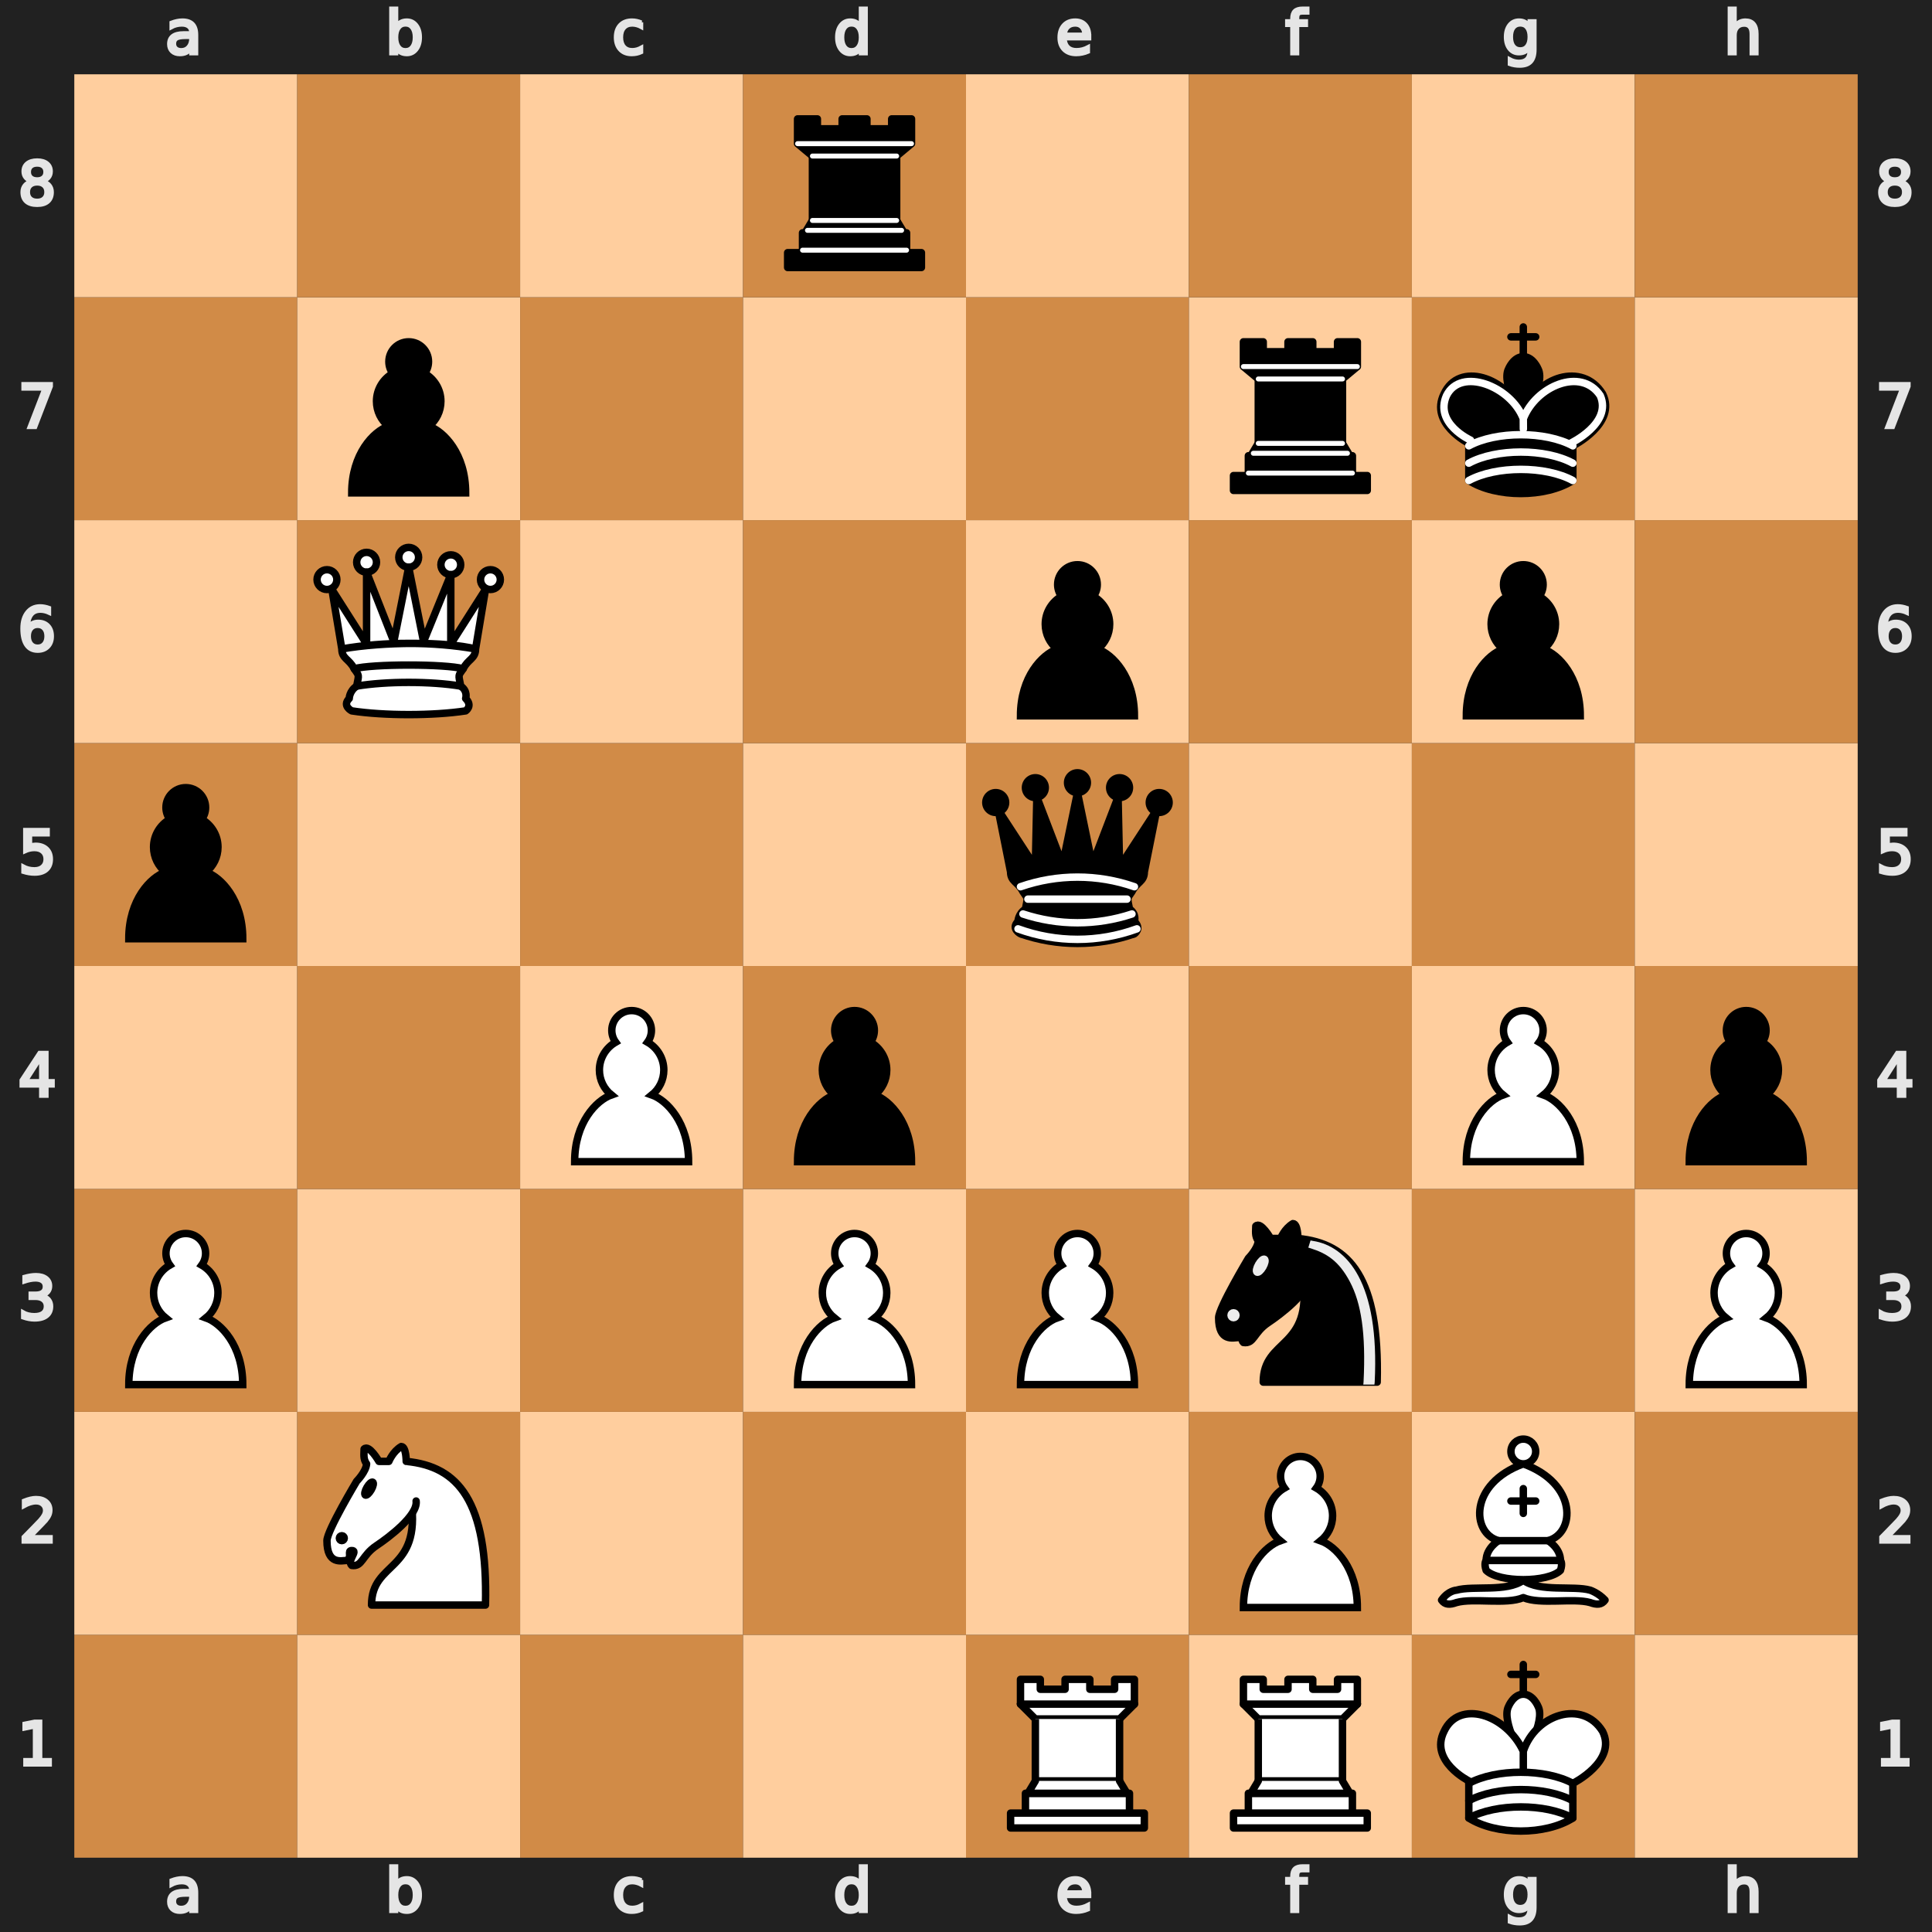
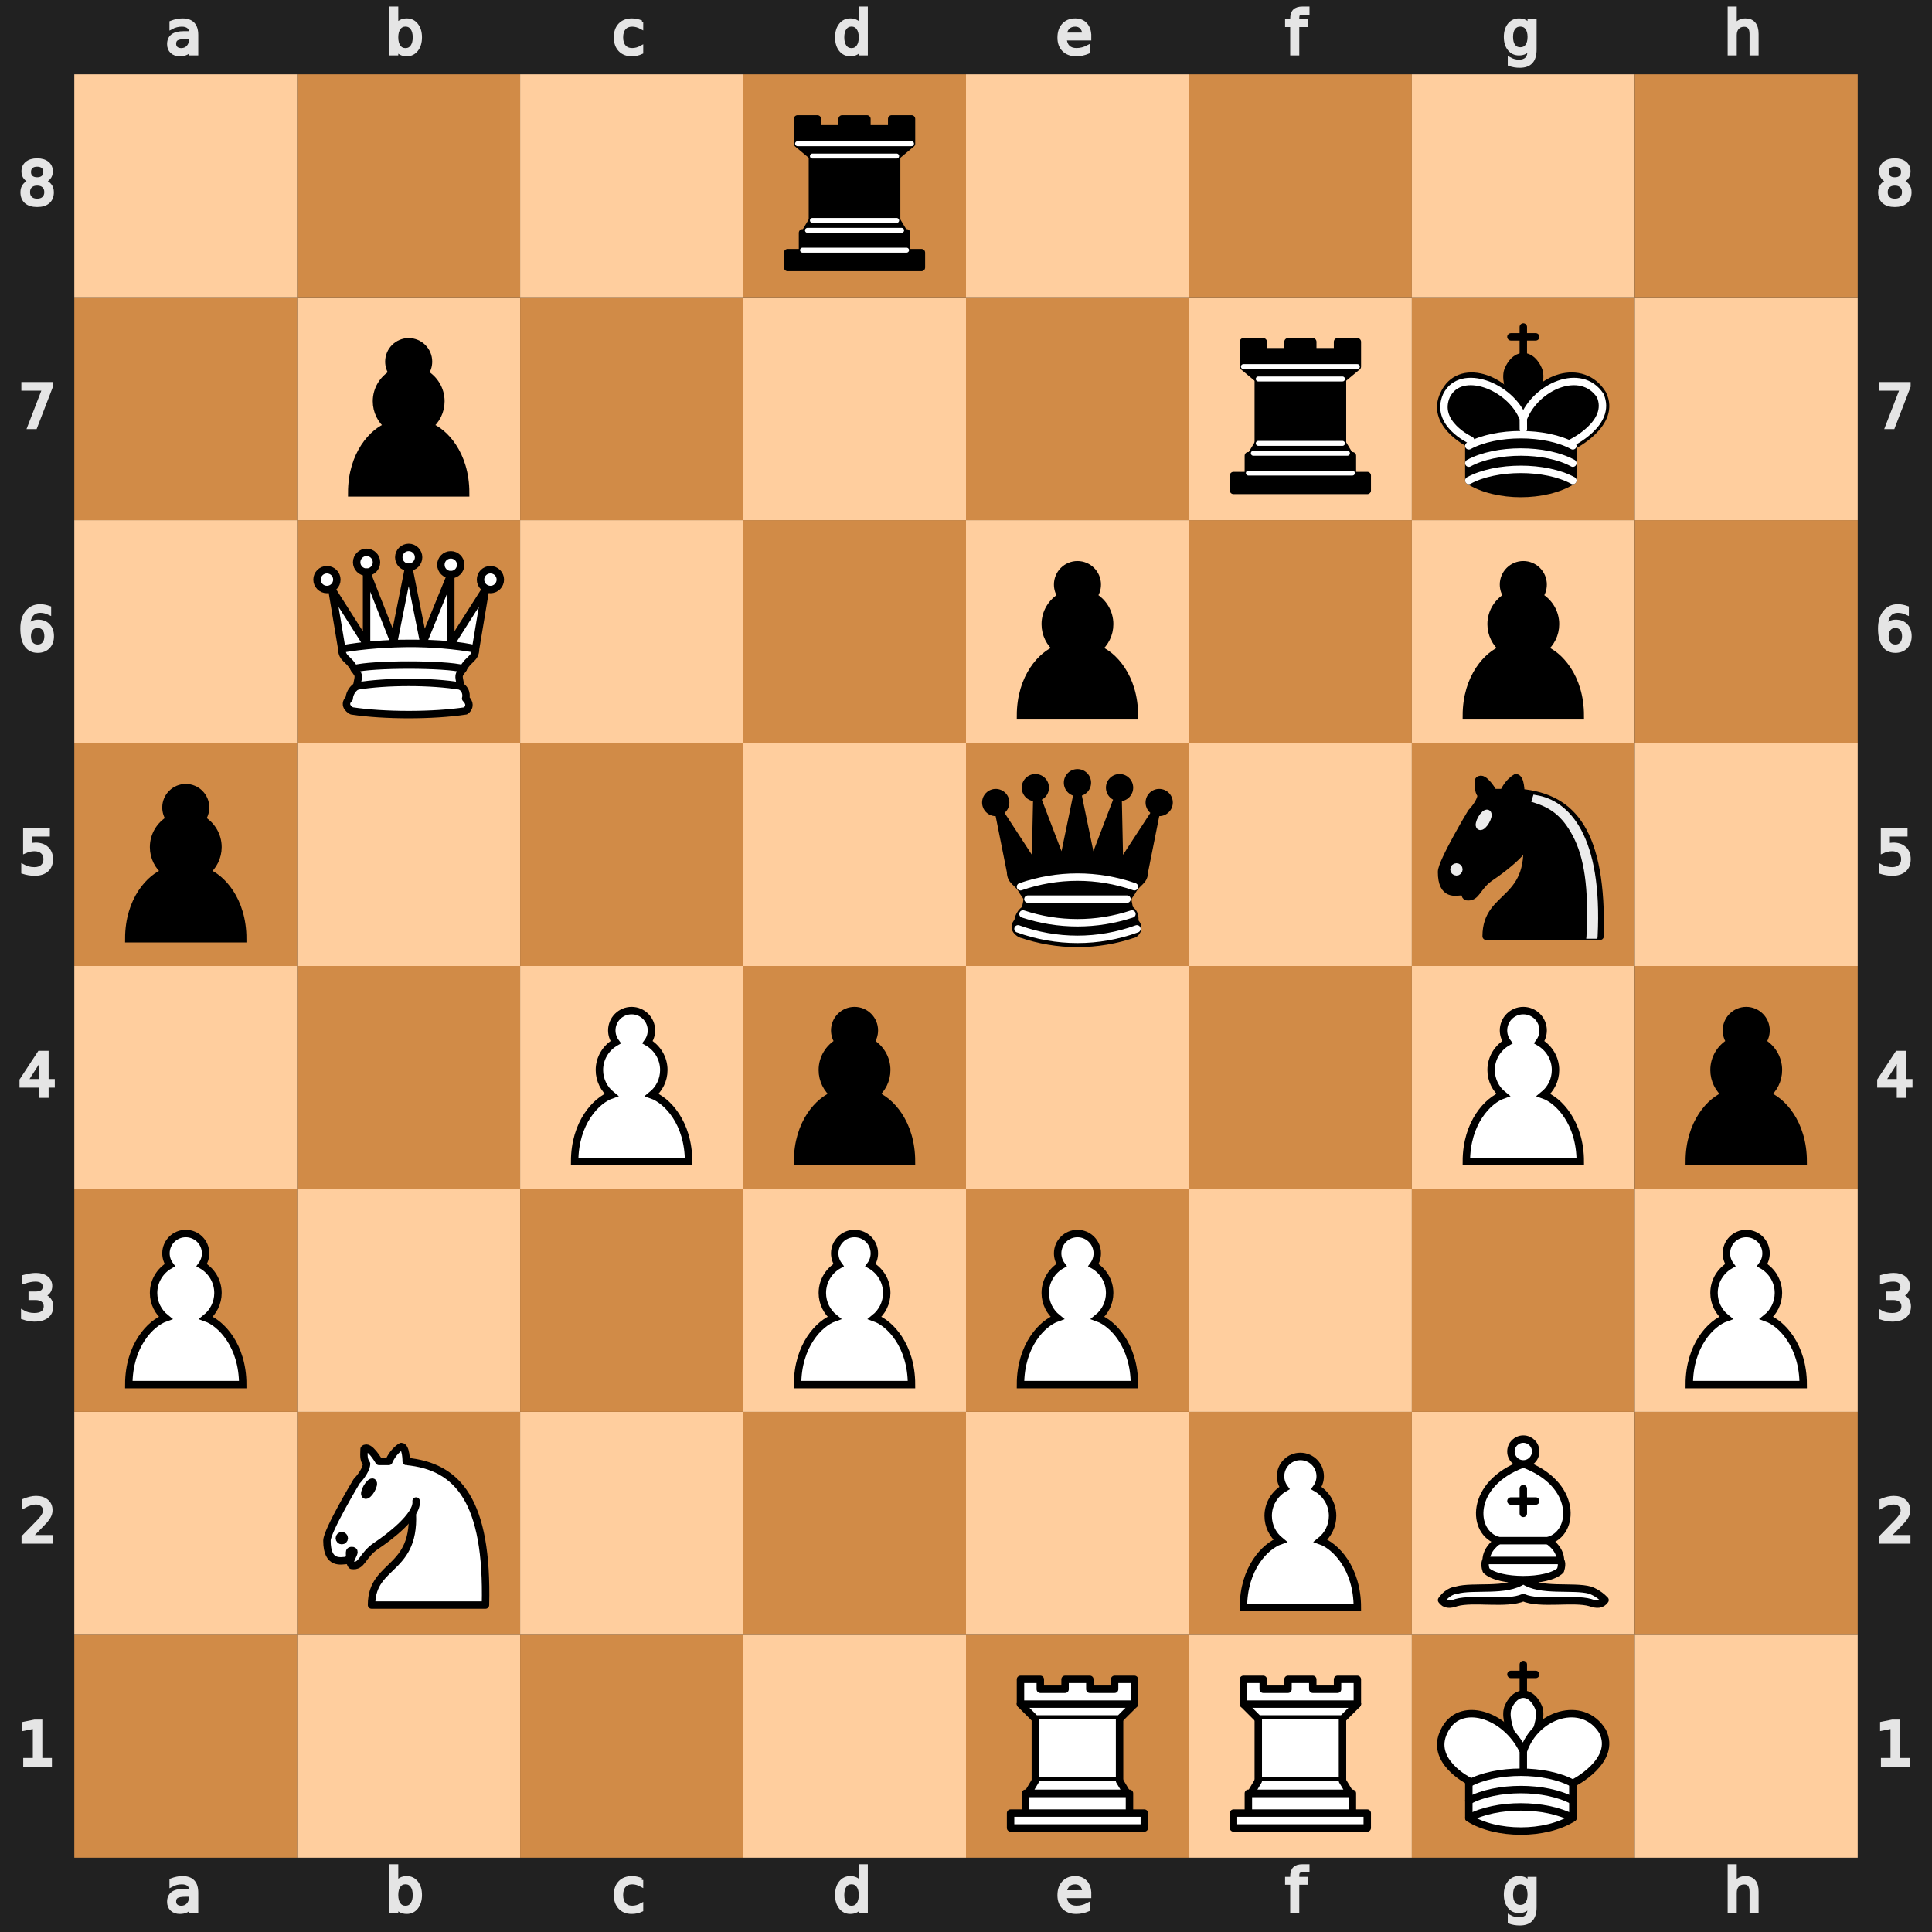
<svg xmlns="http://www.w3.org/2000/svg" xmlns:xlink="http://www.w3.org/1999/xlink" version="1.2" baseProfile="tiny" viewBox="0 0 390 390" width="350" height="350">
  <defs>
    <g id="white-pawn" class="white pawn">
      <path d="M22.5 9c-2.21 0-4 1.79-4 4 0 .89.29 1.71.78 2.38C17.33 16.5 16 18.59 16 21c0 2.03.94 3.84 2.41 5.03-3 1.06-7.41 5.55-7.41 13.47h23c0-7.92-4.41-12.41-7.41-13.47 1.47-1.19 2.41-3 2.41-5.03 0-2.41-1.33-4.5-3.28-5.62.49-.67.78-1.49.78-2.38 0-2.21-1.79-4-4-4z" fill="#fff" stroke="#000" stroke-width="1.5" stroke-linecap="round" />
    </g>
    <g id="white-knight" class="white knight" fill="none" fill-rule="evenodd" stroke="#000" stroke-width="1.5" stroke-linecap="round" stroke-linejoin="round">
      <path d="M 22,10 C 32.5,11 38.5,18 38,39 L 15,39 C 15,30 25,32.5 23,18" style="fill:#ffffff; stroke:#000000;" />
      <path d="M 24,18 C 24.38,20.91 18.45,25.37 16,27 C 13,29 13.18,31.34 11,31 C 9.958,30.06 12.41,27.96 11,28 C 10,28 11.19,29.23 10,30 C 9,30 5.997,31 6,26 C 6,24 12,14 12,14 C 12,14 13.89,12.1 14,10.5 C 13.27,9.506 13.5,8.5 13.5,7.5 C 14.5,6.5 16.5,10 16.5,10 L 18.5,10 C 18.5,10 19.28,8.008 21,7 C 22,7 22,10 22,10" style="fill:#ffffff; stroke:#000000;" />
      <path d="M 9.5 25.5 A 0.5 0.5 0 1 1 8.5,25.5 A 0.5 0.5 0 1 1 9.5 25.5 z" style="fill:#000000; stroke:#000000;" />
      <path d="M 15 15.5 A 0.5 1.5 0 1 1 14,15.5 A 0.5 1.5 0 1 1 15 15.5 z" transform="matrix(0.866,0.5,-0.5,0.866,9.693,-5.173)" style="fill:#000000; stroke:#000000;" />
    </g>
    <g id="white-bishop" class="white bishop" fill="none" fill-rule="evenodd" stroke="#000" stroke-width="1.5" stroke-linecap="round" stroke-linejoin="round">
      <g fill="#fff" stroke-linecap="butt">
        <path d="M9 36c3.39-.97 10.11.43 13.5-2 3.39 2.43 10.11 1.03 13.5 2 0 0 1.65.54 3 2-.68.97-1.65.99-3 .5-3.39-.97-10.11.46-13.5-1-3.39 1.46-10.11.03-13.5 1-1.354.49-2.323.47-3-.5 1.354-1.94 3-2 3-2zM15 32c2.5 2.5 12.5 2.5 15 0 .5-1.5 0-2 0-2 0-2.5-2.5-4-2.5-4 5.5-1.5 6-11.5-5-15.5-11 4-10.5 14-5 15.5 0 0-2.5 1.5-2.5 4 0 0-.5.5 0 2zM25 8a2.5 2.5 0 1 1-5 0 2.5 2.5 0 1 1 5 0z" />
      </g>
      <path d="M17.5 26h10M15 30h15m-7.5-14.5v5M20 18h5" stroke-linejoin="miter" />
    </g>
    <g id="white-rook" class="white rook" fill="#fff" fill-rule="evenodd" stroke="#000" stroke-width="1.5" stroke-linecap="round" stroke-linejoin="round">
      <path d="M9 39h27v-3H9v3zM12 36v-4h21v4H12zM11 14V9h4v2h5V9h5v2h5V9h4v5" stroke-linecap="butt" />
      <path d="M34 14l-3 3H14l-3-3" />
      <path d="M31 17v12.5H14V17" stroke-linecap="butt" stroke-linejoin="miter" />
      <path d="M31 29.5l1.5 2.5h-20l1.5-2.5" />
      <path d="M11 14h23" fill="none" stroke-linejoin="miter" />
    </g>
    <g id="white-queen" class="white queen" fill="#fff" fill-rule="evenodd" stroke="#000" stroke-width="1.5" stroke-linecap="round" stroke-linejoin="round">
      <path d="M8 12a2 2 0 1 1-4 0 2 2 0 1 1 4 0zM24.5 7.5a2 2 0 1 1-4 0 2 2 0 1 1 4 0zM41 12a2 2 0 1 1-4 0 2 2 0 1 1 4 0zM16 8.5a2 2 0 1 1-4 0 2 2 0 1 1 4 0zM33 9a2 2 0 1 1-4 0 2 2 0 1 1 4 0z" />
      <path d="M9 26c8.5-1.5 21-1.5 27 0l2-12-7 11V11l-5.5 13.5-3-15-3 15-5.5-14V25L7 14l2 12zM9 26c0 2 1.5 2 2.5 4 1 1.5 1 1 .5 3.5-1.5 1-1.5 2.5-1.5 2.5-1.5 1.5.5 2.5.5 2.5 6.5 1 16.5 1 23 0 0 0 1.5-1 0-2.5 0 0 .5-1.5-1-2.5-.5-2.5-.5-2 .5-3.5 1-2 2.5-2 2.5-4-8.5-1.5-18.5-1.5-27 0z" stroke-linecap="butt" />
      <path d="M11.5 30c3.5-1 18.5-1 22 0M12 33.5c6-1 15-1 21 0" fill="none" />
    </g>
    <g id="white-king" class="white king" fill="none" fill-rule="evenodd" stroke="#000" stroke-width="1.5" stroke-linecap="round" stroke-linejoin="round">
      <path d="M22.5 11.63V6M20 8h5" stroke-linejoin="miter" />
      <path d="M22.5 25s4.5-7.5 3-10.5c0 0-1-2.5-3-2.5s-3 2.5-3 2.5c-1.5 3 3 10.5 3 10.5" fill="#fff" stroke-linecap="butt" stroke-linejoin="miter" />
      <path d="M11.5 37c5.5 3.5 15.5 3.5 21 0v-7s9-4.5 6-10.5c-4-6.5-13.5-3.5-16 4V27v-3.5c-3.5-7.5-13-10.5-16-4-3 6 5 10 5 10V37z" fill="#fff" />
      <path d="M11.5 30c5.5-3 15.5-3 21 0m-21 3.5c5.5-3 15.5-3 21 0m-21 3.5c5.5-3 15.5-3 21 0" />
    </g>
    <g id="black-pawn" class="black pawn">
      <path d="M22.5 9c-2.21 0-4 1.79-4 4 0 .89.29 1.71.78 2.38C17.33 16.5 16 18.59 16 21c0 2.03.94 3.84 2.41 5.03-3 1.06-7.41 5.55-7.41 13.47h23c0-7.92-4.41-12.41-7.41-13.47 1.47-1.19 2.41-3 2.41-5.03 0-2.41-1.33-4.5-3.28-5.62.49-.67.78-1.49.78-2.38 0-2.21-1.79-4-4-4z" stroke="#000" stroke-width="1.5" stroke-linecap="round" />
    </g>
    <g id="black-knight" class="black knight" fill="none" fill-rule="evenodd" stroke="#000" stroke-width="1.5" stroke-linecap="round" stroke-linejoin="round">
      <path d="M 22,10 C 32.5,11 38.5,18 38,39 L 15,39 C 15,30 25,32.5 23,18" style="fill:#000000; stroke:#000000;" />
      <path d="M 24,18 C 24.38,20.91 18.45,25.37 16,27 C 13,29 13.18,31.34 11,31 C 9.958,30.06 12.41,27.96 11,28 C 10,28 11.19,29.23 10,30 C 9,30 5.997,31 6,26 C 6,24 12,14 12,14 C 12,14 13.89,12.1 14,10.5 C 13.27,9.506 13.5,8.5 13.5,7.5 C 14.5,6.5 16.5,10 16.5,10 L 18.5,10 C 18.5,10 19.28,8.008 21,7 C 22,7 22,10 22,10" style="fill:#000000; stroke:#000000;" />
      <path d="M 9.5 25.5 A 0.5 0.5 0 1 1 8.5,25.5 A 0.5 0.5 0 1 1 9.5 25.5 z" style="fill:#ececec; stroke:#ececec;" />
      <path d="M 15 15.5 A 0.5 1.5 0 1 1 14,15.5 A 0.5 1.5 0 1 1 15 15.5 z" transform="matrix(0.866,0.5,-0.5,0.866,9.693,-5.173)" style="fill:#ececec; stroke:#ececec;" />
      <path d="M 24.55,10.4 L 24.1,11.85 L 24.6,12 C 27.75,13 30.25,14.49 32.5,18.75 C 34.75,23.01 35.75,29.06 35.25,39 L 35.2,39.5 L 37.45,39.5 L 37.5,39 C 38,28.94 36.62,22.15 34.25,17.66 C 31.88,13.17 28.46,11.02 25.06,10.5 L 24.55,10.4 z " style="fill:#ececec; stroke:none;" />
    </g>
    <g id="black-rook" class="black rook" fill="#000" fill-rule="evenodd" stroke="#000" stroke-width="1.5" stroke-linecap="round" stroke-linejoin="round">
      <path d="M9 39h27v-3H9v3zM12.5 32l1.5-2.5h17l1.5 2.5h-20zM12 36v-4h21v4H12z" stroke-linecap="butt" />
      <path d="M14 29.5v-13h17v13H14z" stroke-linecap="butt" stroke-linejoin="miter" />
      <path d="M14 16.5L11 14h23l-3 2.5H14zM11 14V9h4v2h5V9h5v2h5V9h4v5H11z" stroke-linecap="butt" />
      <path d="M12 35.5h21M13 31.5h19M14 29.5h17M14 16.5h17M11 14h23" fill="none" stroke="#fff" stroke-width="1" stroke-linejoin="miter" />
    </g>
    <g id="black-queen" class="black queen" fill="#000" fill-rule="evenodd" stroke="#000" stroke-width="1.5" stroke-linecap="round" stroke-linejoin="round">
      <g fill="#000" stroke="none">
        <circle cx="6" cy="12" r="2.75" />
        <circle cx="14" cy="9" r="2.75" />
        <circle cx="22.5" cy="8" r="2.75" />
        <circle cx="31" cy="9" r="2.75" />
        <circle cx="39" cy="12" r="2.75" />
      </g>
      <path d="M9 26c8.5-1.5 21-1.5 27 0l2.5-12.5L31 25l-.3-14.1-5.2 13.6-3-14.5-3 14.5-5.2-13.6L14 25 6.5 13.5 9 26zM9 26c0 2 1.5 2 2.5 4 1 1.5 1 1 .5 3.5-1.5 1-1.5 2.5-1.5 2.5-1.5 1.5.5 2.5.5 2.5 6.5 1 16.5 1 23 0 0 0 1.5-1 0-2.5 0 0 .5-1.5-1-2.5-.5-2.5-.5-2 .5-3.5 1-2 2.5-2 2.5-4-8.5-1.5-18.5-1.5-27 0z" stroke-linecap="butt" />
      <path d="M11 38.5a35 35 1 0 0 23 0" fill="none" stroke-linecap="butt" />
      <path d="M11 29a35 35 1 0 1 23 0M12.5 31.5h20M11.5 34.5a35 35 1 0 0 22 0M10.5 37.5a35 35 1 0 0 24 0" fill="none" stroke="#fff" />
    </g>
    <g id="black-king" class="black king" fill="none" fill-rule="evenodd" stroke="#000" stroke-width="1.5" stroke-linecap="round" stroke-linejoin="round">
      <path d="M22.5 11.63V6" stroke-linejoin="miter" />
      <path d="M22.5 25s4.5-7.5 3-10.5c0 0-1-2.5-3-2.5s-3 2.5-3 2.5c-1.5 3 3 10.5 3 10.5" fill="#000" stroke-linecap="butt" stroke-linejoin="miter" />
      <path d="M11.5 37c5.5 3.5 15.5 3.5 21 0v-7s9-4.5 6-10.5c-4-6.5-13.5-3.5-16 4V27v-3.5c-3.5-7.5-13-10.5-16-4-3 6 5 10 5 10V37z" fill="#000" />
      <path d="M20 8h5" stroke-linejoin="miter" />
      <path d="M32 29.5s8.5-4 6.03-9.65C34.15 14 25 18 22.5 24.5l.01 2.1-.01-2.1C20 18 9.906 14 6.997 19.85c-2.497 5.65 4.853 9 4.853 9M11.5 30c5.5-3 15.5-3 21 0m-21 3.5c5.5-3 15.5-3 21 0m-21 3.5c5.5-3 15.5-3 21 0" stroke="#fff" />
    </g>
  </defs>
  <rect x="0" y="0" width="390" height="390" fill="#212121" />
  <g transform="translate(20, 0) scale(0.75, 0.75)" fill="#e5e5e5" stroke="#e5e5e5">
    <path d="M23.328 10.016q-1.742 0-2.414.398-.672.398-.672 1.36 0 .765.5 1.218.508.445 1.375.445 1.196 0 1.914-.843.727-.852.727-2.258v-.32zm2.867-.594v4.992h-1.437v-1.328q-.492.797-1.227 1.18-.734.375-1.797.375-1.343 0-2.14-.75-.79-.758-.79-2.024 0-1.476.985-2.226.992-.75 2.953-.75h2.016V8.75q0-.992-.656-1.531-.649-.547-1.829-.547-.75 0-1.46.18-.711.18-1.368.539V6.062q.79-.304 1.532-.453.742-.156 1.445-.156 1.898 0 2.836.984.937.985.937 2.985z" />
  </g>
  <g transform="translate(20, 375) scale(0.75, 0.75)" fill="#e5e5e5" stroke="#e5e5e5">
    <path d="M23.328 10.016q-1.742 0-2.414.398-.672.398-.672 1.36 0 .765.5 1.218.508.445 1.375.445 1.196 0 1.914-.843.727-.852.727-2.258v-.32zm2.867-.594v4.992h-1.437v-1.328q-.492.797-1.227 1.18-.734.375-1.797.375-1.343 0-2.14-.75-.79-.758-.79-2.024 0-1.476.985-2.226.992-.75 2.953-.75h2.016V8.75q0-.992-.656-1.531-.649-.547-1.829-.547-.75 0-1.46.18-.711.18-1.368.539V6.062q.79-.304 1.532-.453.742-.156 1.445-.156 1.898 0 2.836.984.937.985.937 2.985z" />
  </g>
  <g transform="translate(65, 0) scale(0.75, 0.75)" fill="#e5e5e5" stroke="#e5e5e5">
    <path d="M24.922 10.047q0-1.586-.656-2.485-.649-.906-1.79-.906-1.14 0-1.796.906-.649.899-.649 2.485 0 1.586.649 2.492.656.898 1.797.898 1.14 0 1.789-.898.656-.906.656-2.492zm-4.89-3.055q.452-.781 1.14-1.156.695-.383 1.656-.383 1.594 0 2.586 1.266 1 1.265 1 3.328 0 2.062-1 3.328-.992 1.266-2.586 1.266-.96 0-1.656-.375-.688-.383-1.14-1.164v1.312h-1.446V2.258h1.445z" />
  </g>
  <g transform="translate(65, 375) scale(0.75, 0.75)" fill="#e5e5e5" stroke="#e5e5e5">
    <path d="M24.922 10.047q0-1.586-.656-2.485-.649-.906-1.79-.906-1.14 0-1.796.906-.649.899-.649 2.485 0 1.586.649 2.492.656.898 1.797.898 1.14 0 1.789-.898.656-.906.656-2.492zm-4.89-3.055q.452-.781 1.14-1.156.695-.383 1.656-.383 1.594 0 2.586 1.266 1 1.265 1 3.328 0 2.062-1 3.328-.992 1.266-2.586 1.266-.96 0-1.656-.375-.688-.383-1.14-1.164v1.312h-1.446V2.258h1.445z" />
  </g>
  <g transform="translate(110, 0) scale(0.75, 0.75)" fill="#e5e5e5" stroke="#e5e5e5">
    <path d="M25.96 6v1.344q-.608-.336-1.226-.5-.609-.172-1.234-.172-1.398 0-2.172.89-.773.883-.773 2.485 0 1.601.773 2.492.774.883 2.172.883.625 0 1.234-.164.618-.172 1.227-.508v1.328q-.602.281-1.25.422-.64.14-1.367.14-1.977 0-3.14-1.242-1.165-1.242-1.165-3.351 0-2.14 1.172-3.367 1.18-1.227 3.227-1.227.664 0 1.296.14.633.134 1.227.407z" />
  </g>
  <g transform="translate(110, 375) scale(0.75, 0.75)" fill="#e5e5e5" stroke="#e5e5e5">
    <path d="M25.96 6v1.344q-.608-.336-1.226-.5-.609-.172-1.234-.172-1.398 0-2.172.89-.773.883-.773 2.485 0 1.601.773 2.492.774.883 2.172.883.625 0 1.234-.164.618-.172 1.227-.508v1.328q-.602.281-1.25.422-.64.14-1.367.14-1.977 0-3.14-1.242-1.165-1.242-1.165-3.351 0-2.14 1.172-3.367 1.18-1.227 3.227-1.227.664 0 1.296.14.633.134 1.227.407z" />
  </g>
  <g transform="translate(155, 0) scale(0.75, 0.75)" fill="#e5e5e5" stroke="#e5e5e5">
    <path d="M24.973 6.992V2.258h1.437v12.156h-1.437v-1.312q-.453.78-1.149 1.164-.687.375-1.656.375-1.586 0-2.586-1.266-.992-1.266-.992-3.328 0-2.063.992-3.328 1-1.266 2.586-1.266.969 0 1.656.383.696.375 1.149 1.156zm-4.899 3.055q0 1.586.649 2.492.656.898 1.797.898 1.14 0 1.796-.898.657-.906.657-2.492 0-1.586-.657-2.485-.656-.906-1.796-.906-1.141 0-1.797.906-.649.899-.649 2.485z" />
  </g>
  <g transform="translate(155, 375) scale(0.75, 0.75)" fill="#e5e5e5" stroke="#e5e5e5">
    <path d="M24.973 6.992V2.258h1.437v12.156h-1.437v-1.312q-.453.78-1.149 1.164-.687.375-1.656.375-1.586 0-2.586-1.266-.992-1.266-.992-3.328 0-2.063.992-3.328 1-1.266 2.586-1.266.969 0 1.656.383.696.375 1.149 1.156zm-4.899 3.055q0 1.586.649 2.492.656.898 1.797.898 1.14 0 1.796-.898.657-.906.657-2.492 0-1.586-.657-2.485-.656-.906-1.796-.906-1.141 0-1.797.906-.649.899-.649 2.485z" />
  </g>
  <g transform="translate(200, 0) scale(0.75, 0.75)" fill="#e5e5e5" stroke="#e5e5e5">
    <path d="M26.555 9.68v.703h-6.61q.094 1.484.89 2.265.806.774 2.235.774.828 0 1.602-.203.781-.203 1.547-.61v1.36q-.774.328-1.586.5-.813.172-1.649.172-2.093 0-3.32-1.22-1.219-1.218-1.219-3.296 0-2.148 1.157-3.406 1.164-1.266 3.132-1.266 1.766 0 2.79 1.14 1.03 1.134 1.03 3.087zm-1.438-.422q-.015-1.18-.664-1.883-.64-.703-1.703-.703-1.203 0-1.93.68-.718.68-.828 1.914z" />
  </g>
  <g transform="translate(200, 375) scale(0.75, 0.75)" fill="#e5e5e5" stroke="#e5e5e5">
    <path d="M26.555 9.68v.703h-6.61q.094 1.484.89 2.265.806.774 2.235.774.828 0 1.602-.203.781-.203 1.547-.61v1.36q-.774.328-1.586.5-.813.172-1.649.172-2.093 0-3.32-1.22-1.219-1.218-1.219-3.296 0-2.148 1.157-3.406 1.164-1.266 3.132-1.266 1.766 0 2.79 1.14 1.03 1.134 1.03 3.087zm-1.438-.422q-.015-1.18-.664-1.883-.64-.703-1.703-.703-1.203 0-1.93.68-.718.68-.828 1.914z" />
  </g>
  <g transform="translate(245, 0) scale(0.75, 0.75)" fill="#e5e5e5" stroke="#e5e5e5">
    <path d="M25.285 2.258v1.195H23.91q-.773 0-1.078.313-.297.312-.297 1.125v.773h2.367v1.117h-2.367v7.633H21.09V6.781h-1.375V5.664h1.375v-.61q0-1.46.68-2.124.68-.672 2.156-.672z" />
  </g>
  <g transform="translate(245, 375) scale(0.75, 0.75)" fill="#e5e5e5" stroke="#e5e5e5">
    <path d="M25.285 2.258v1.195H23.91q-.773 0-1.078.313-.297.312-.297 1.125v.773h2.367v1.117h-2.367v7.633H21.09V6.781h-1.375V5.664h1.375v-.61q0-1.46.68-2.124.68-.672 2.156-.672z" />
  </g>
  <g transform="translate(290, 0) scale(0.75, 0.75)" fill="#e5e5e5" stroke="#e5e5e5">
    <path d="M24.973 9.937q0-1.562-.649-2.421-.64-.86-1.804-.86-1.157 0-1.805.86-.64.859-.64 2.421 0 1.555.64 2.415.648.859 1.805.859 1.164 0 1.804-.86.649-.859.649-2.414zm1.437 3.391q0 2.234-.992 3.32-.992 1.094-3.04 1.094-.757 0-1.429-.117-.672-.11-1.304-.344v-1.398q.632.344 1.25.508.617.164 1.257.164 1.414 0 2.118-.743.703-.734.703-2.226v-.711q-.446.773-1.141 1.156-.695.383-1.664.383-1.61 0-2.594-1.227-.984-1.226-.984-3.25 0-2.03.984-3.257.985-1.227 2.594-1.227.969 0 1.664.383t1.14 1.156V5.664h1.438z" />
  </g>
  <g transform="translate(290, 375) scale(0.75, 0.75)" fill="#e5e5e5" stroke="#e5e5e5">
    <path d="M24.973 9.937q0-1.562-.649-2.421-.64-.86-1.804-.86-1.157 0-1.805.86-.64.859-.64 2.421 0 1.555.64 2.415.648.859 1.805.859 1.164 0 1.804-.86.649-.859.649-2.414zm1.437 3.391q0 2.234-.992 3.32-.992 1.094-3.04 1.094-.757 0-1.429-.117-.672-.11-1.304-.344v-1.398q.632.344 1.25.508.617.164 1.257.164 1.414 0 2.118-.743.703-.734.703-2.226v-.711q-.446.773-1.141 1.156-.695.383-1.664.383-1.61 0-2.594-1.227-.984-1.226-.984-3.25 0-2.03.984-3.257.985-1.227 2.594-1.227.969 0 1.664.383t1.14 1.156V5.664h1.438z" />
  </g>
  <g transform="translate(335, 0) scale(0.75, 0.75)" fill="#e5e5e5" stroke="#e5e5e5">
    <path d="M26.164 9.133v5.281h-1.437V9.18q0-1.243-.485-1.86-.484-.617-1.453-.617-1.164 0-1.836.742-.672.742-.672 2.024v4.945h-1.445V2.258h1.445v4.765q.516-.789 1.211-1.18.703-.39 1.617-.39 1.508 0 2.282.938.773.93.773 2.742z" />
  </g>
  <g transform="translate(335, 375) scale(0.75, 0.75)" fill="#e5e5e5" stroke="#e5e5e5">
    <path d="M26.164 9.133v5.281h-1.437V9.18q0-1.243-.485-1.86-.484-.617-1.453-.617-1.164 0-1.836.742-.672.742-.672 2.024v4.945h-1.445V2.258h1.445v4.765q.516-.789 1.211-1.18.703-.39 1.617-.39 1.508 0 2.282.938.773.93.773 2.742z" />
  </g>
  <g transform="translate(0, 335) scale(0.75, 0.75)" fill="#e5e5e5" stroke="#e5e5e5">
    <path d="M6.754 26.996h2.578v-8.898l-2.805.562v-1.437l2.79-.563h1.578v10.336h2.578v1.328h-6.72z" />
  </g>
  <g transform="translate(375, 335) scale(0.75, 0.75)" fill="#e5e5e5" stroke="#e5e5e5">
    <path d="M6.754 26.996h2.578v-8.898l-2.805.562v-1.437l2.79-.563h1.578v10.336h2.578v1.328h-6.72z" />
  </g>
  <g transform="translate(0, 290) scale(0.75, 0.75)" fill="#e5e5e5" stroke="#e5e5e5">
    <path d="M8.195 26.996h5.508v1.328H6.297v-1.328q.898-.93 2.445-2.492 1.555-1.57 1.953-2.024.758-.851 1.055-1.437.305-.594.305-1.164 0-.93-.657-1.516-.648-.586-1.695-.586-.742 0-1.57.258-.82.258-1.758.781v-1.593q.953-.383 1.781-.578.828-.196 1.516-.196 1.812 0 2.89.906 1.079.907 1.079 2.422 0 .72-.274 1.368-.265.64-.976 1.515-.196.227-1.243 1.313-1.046 1.078-2.953 3.023z" />
  </g>
  <g transform="translate(375, 290) scale(0.75, 0.75)" fill="#e5e5e5" stroke="#e5e5e5">
    <path d="M8.195 26.996h5.508v1.328H6.297v-1.328q.898-.93 2.445-2.492 1.555-1.57 1.953-2.024.758-.851 1.055-1.437.305-.594.305-1.164 0-.93-.657-1.516-.648-.586-1.695-.586-.742 0-1.57.258-.82.258-1.758.781v-1.593q.953-.383 1.781-.578.828-.196 1.516-.196 1.812 0 2.89.906 1.079.907 1.079 2.422 0 .72-.274 1.368-.265.64-.976 1.515-.196.227-1.243 1.313-1.046 1.078-2.953 3.023z" />
  </g>
  <g transform="translate(0, 245) scale(0.75, 0.75)" fill="#e5e5e5" stroke="#e5e5e5">
    <path d="M11.434 22.035q1.132.242 1.765 1.008.64.766.64 1.89 0 1.727-1.187 2.672-1.187.946-3.375.946-.734 0-1.515-.149-.774-.14-1.602-.43V26.45q.656.383 1.438.578.78.196 1.632.196 1.485 0 2.258-.586.782-.586.782-1.703 0-1.032-.727-1.61-.719-.586-2.008-.586h-1.36v-1.297h1.423q1.164 0 1.78-.46.618-.47.618-1.344 0-.899-.64-1.375-.633-.485-1.82-.485-.65 0-1.391.141-.743.14-1.633.437V16.95q.898-.25 1.68-.375.788-.125 1.484-.125 1.797 0 2.844.82 1.046.813 1.046 2.204 0 .968-.554 1.64-.555.664-1.578.922z" />
  </g>
  <g transform="translate(375, 245) scale(0.75, 0.75)" fill="#e5e5e5" stroke="#e5e5e5">
    <path d="M11.434 22.035q1.132.242 1.765 1.008.64.766.64 1.89 0 1.727-1.187 2.672-1.187.946-3.375.946-.734 0-1.515-.149-.774-.14-1.602-.43V26.45q.656.383 1.438.578.78.196 1.632.196 1.485 0 2.258-.586.782-.586.782-1.703 0-1.032-.727-1.61-.719-.586-2.008-.586h-1.36v-1.297h1.423q1.164 0 1.78-.46.618-.47.618-1.344 0-.899-.64-1.375-.633-.485-1.82-.485-.65 0-1.391.141-.743.14-1.633.437V16.95q.898-.25 1.68-.375.788-.125 1.484-.125 1.797 0 2.844.82 1.046.813 1.046 2.204 0 .968-.554 1.64-.555.664-1.578.922z" />
  </g>
  <g transform="translate(0, 200) scale(0.75, 0.75)" fill="#e5e5e5" stroke="#e5e5e5">
    <path d="M11.016 18.035L7.03 24.262h3.985zm-.414-1.375h1.984v7.602h1.664v1.312h-1.664v2.75h-1.57v-2.75H5.75v-1.523z" />
  </g>
  <g transform="translate(375, 200) scale(0.75, 0.75)" fill="#e5e5e5" stroke="#e5e5e5">
    <path d="M11.016 18.035L7.03 24.262h3.985zm-.414-1.375h1.984v7.602h1.664v1.312h-1.664v2.75h-1.57v-2.75H5.75v-1.523z" />
  </g>
  <g transform="translate(0, 155) scale(0.75, 0.75)" fill="#e5e5e5" stroke="#e5e5e5">
    <path d="M6.719 16.66h6.195v1.328h-4.75v2.86q.344-.118.688-.172.343-.063.687-.063 1.953 0 3.094 1.07 1.14 1.07 1.14 2.899 0 1.883-1.171 2.93-1.172 1.039-3.305 1.039-.735 0-1.5-.125-.758-.125-1.57-.375v-1.586q.703.383 1.453.57.75.188 1.586.188 1.351 0 2.14-.711.79-.711.79-1.93 0-1.219-.79-1.93-.789-.71-2.14-.71-.633 0-1.266.14-.625.14-1.281.438z" />
  </g>
  <g transform="translate(375, 155) scale(0.75, 0.75)" fill="#e5e5e5" stroke="#e5e5e5">
    <path d="M6.719 16.66h6.195v1.328h-4.75v2.86q.344-.118.688-.172.343-.063.687-.063 1.953 0 3.094 1.07 1.14 1.07 1.14 2.899 0 1.883-1.171 2.93-1.172 1.039-3.305 1.039-.735 0-1.5-.125-.758-.125-1.57-.375v-1.586q.703.383 1.453.57.75.188 1.586.188 1.351 0 2.14-.711.79-.711.79-1.93 0-1.219-.79-1.93-.789-.71-2.14-.71-.633 0-1.266.14-.625.14-1.281.438z" />
  </g>
  <g transform="translate(0, 110) scale(0.75, 0.75)" fill="#e5e5e5" stroke="#e5e5e5">
    <path d="M10.137 21.863q-1.063 0-1.688.727-.617.726-.617 1.992 0 1.258.617 1.992.625.727 1.688.727 1.062 0 1.68-.727.624-.734.624-1.992 0-1.266-.625-1.992-.617-.727-1.68-.727zm3.133-4.945v1.437q-.594-.28-1.204-.43-.601-.148-1.195-.148-1.562 0-2.39 1.055-.82 1.055-.938 3.188.46-.68 1.156-1.04.696-.367 1.531-.367 1.758 0 2.774 1.07 1.023 1.063 1.023 2.899 0 1.797-1.062 2.883-1.063 1.086-2.828 1.086-2.024 0-3.094-1.547-1.07-1.555-1.07-4.5 0-2.766 1.312-4.406 1.313-1.649 3.524-1.649.593 0 1.195.117.61.118 1.266.352z" />
  </g>
  <g transform="translate(375, 110) scale(0.75, 0.75)" fill="#e5e5e5" stroke="#e5e5e5">
    <path d="M10.137 21.863q-1.063 0-1.688.727-.617.726-.617 1.992 0 1.258.617 1.992.625.727 1.688.727 1.062 0 1.68-.727.624-.734.624-1.992 0-1.266-.625-1.992-.617-.727-1.68-.727zm3.133-4.945v1.437q-.594-.28-1.204-.43-.601-.148-1.195-.148-1.562 0-2.39 1.055-.82 1.055-.938 3.188.46-.68 1.156-1.04.696-.367 1.531-.367 1.758 0 2.774 1.07 1.023 1.063 1.023 2.899 0 1.797-1.062 2.883-1.063 1.086-2.828 1.086-2.024 0-3.094-1.547-1.07-1.555-1.07-4.5 0-2.766 1.312-4.406 1.313-1.649 3.524-1.649.593 0 1.195.117.61.118 1.266.352z" />
  </g>
  <g transform="translate(0, 65) scale(0.75, 0.75)" fill="#e5e5e5" stroke="#e5e5e5">
    <path d="M6.25 16.66h7.5v.672L9.516 28.324H7.867l3.985-10.336H6.25z" />
  </g>
  <g transform="translate(375, 65) scale(0.75, 0.75)" fill="#e5e5e5" stroke="#e5e5e5">
    <path d="M6.25 16.66h7.5v.672L9.516 28.324H7.867l3.985-10.336H6.25z" />
  </g>
  <g transform="translate(0, 20) scale(0.75, 0.75)" fill="#e5e5e5" stroke="#e5e5e5">
    <path d="M10 22.785q-1.125 0-1.773.602-.641.601-.641 1.656t.64 1.656q.649.602 1.774.602t1.773-.602q.649-.61.649-1.656 0-1.055-.649-1.656-.64-.602-1.773-.602zm-1.578-.672q-1.016-.25-1.586-.945-.563-.695-.563-1.695 0-1.399.993-2.211 1-.813 2.734-.813 1.742 0 2.734.813.993.812.993 2.21 0 1-.57 1.696-.563.695-1.571.945 1.14.266 1.773 1.04.641.773.641 1.89 0 1.695-1.04 2.602-1.03.906-2.96.906t-2.969-.906Q6 26.738 6 25.043q0-1.117.64-1.89.641-.774 1.782-1.04zm-.578-2.492q0 .906.562 1.414.57.508 1.594.508 1.016 0 1.586-.508.578-.508.578-1.414 0-.906-.578-1.414-.57-.508-1.586-.508-1.023 0-1.594.508-.562.508-.562 1.414z" />
  </g>
  <g transform="translate(375, 20) scale(0.75, 0.75)" fill="#e5e5e5" stroke="#e5e5e5">
    <path d="M10 22.785q-1.125 0-1.773.602-.641.601-.641 1.656t.64 1.656q.649.602 1.774.602t1.773-.602q.649-.61.649-1.656 0-1.055-.649-1.656-.64-.602-1.773-.602zm-1.578-.672q-1.016-.25-1.586-.945-.563-.695-.563-1.695 0-1.399.993-2.211 1-.813 2.734-.813 1.742 0 2.734.813.993.812.993 2.21 0 1-.57 1.696-.563.695-1.571.945 1.14.266 1.773 1.04.641.773.641 1.89 0 1.695-1.04 2.602-1.03.906-2.96.906t-2.969-.906Q6 26.738 6 25.043q0-1.117.64-1.89.641-.774 1.782-1.04zm-.578-2.492q0 .906.562 1.414.57.508 1.594.508 1.016 0 1.586-.508.578-.508.578-1.414 0-.906-.578-1.414-.57-.508-1.586-.508-1.023 0-1.594.508-.562.508-.562 1.414z" />
  </g>
  <rect x="15" y="330" width="45" height="45" class="square dark a1" stroke="none" fill="#d18b47" />
  <rect x="60" y="330" width="45" height="45" class="square light b1" stroke="none" fill="#ffce9e" />
  <rect x="105" y="330" width="45" height="45" class="square dark c1" stroke="none" fill="#d18b47" />
  <rect x="150" y="330" width="45" height="45" class="square light d1" stroke="none" fill="#ffce9e" />
  <rect x="195" y="330" width="45" height="45" class="square dark e1" stroke="none" fill="#d18b47" />
  <rect x="240" y="330" width="45" height="45" class="square light f1" stroke="none" fill="#ffce9e" />
  <rect x="285" y="330" width="45" height="45" class="square dark g1" stroke="none" fill="#d18b47" />
  <rect x="330" y="330" width="45" height="45" class="square light h1" stroke="none" fill="#ffce9e" />
  <rect x="15" y="285" width="45" height="45" class="square light a2" stroke="none" fill="#ffce9e" />
  <rect x="60" y="285" width="45" height="45" class="square dark b2" stroke="none" fill="#d18b47" />
  <rect x="105" y="285" width="45" height="45" class="square light c2" stroke="none" fill="#ffce9e" />
  <rect x="150" y="285" width="45" height="45" class="square dark d2" stroke="none" fill="#d18b47" />
  <rect x="195" y="285" width="45" height="45" class="square light e2" stroke="none" fill="#ffce9e" />
  <rect x="240" y="285" width="45" height="45" class="square dark f2" stroke="none" fill="#d18b47" />
  <rect x="285" y="285" width="45" height="45" class="square light g2" stroke="none" fill="#ffce9e" />
  <rect x="330" y="285" width="45" height="45" class="square dark h2" stroke="none" fill="#d18b47" />
  <rect x="15" y="240" width="45" height="45" class="square dark a3" stroke="none" fill="#d18b47" />
  <rect x="60" y="240" width="45" height="45" class="square light b3" stroke="none" fill="#ffce9e" />
  <rect x="105" y="240" width="45" height="45" class="square dark c3" stroke="none" fill="#d18b47" />
  <rect x="150" y="240" width="45" height="45" class="square light d3" stroke="none" fill="#ffce9e" />
  <rect x="195" y="240" width="45" height="45" class="square dark e3" stroke="none" fill="#d18b47" />
  <rect x="240" y="240" width="45" height="45" class="square light f3" stroke="none" fill="#ffce9e" />
  <rect x="285" y="240" width="45" height="45" class="square dark g3" stroke="none" fill="#d18b47" />
  <rect x="330" y="240" width="45" height="45" class="square light h3" stroke="none" fill="#ffce9e" />
  <rect x="15" y="195" width="45" height="45" class="square light a4" stroke="none" fill="#ffce9e" />
  <rect x="60" y="195" width="45" height="45" class="square dark b4" stroke="none" fill="#d18b47" />
  <rect x="105" y="195" width="45" height="45" class="square light c4" stroke="none" fill="#ffce9e" />
  <rect x="150" y="195" width="45" height="45" class="square dark d4" stroke="none" fill="#d18b47" />
  <rect x="195" y="195" width="45" height="45" class="square light e4" stroke="none" fill="#ffce9e" />
  <rect x="240" y="195" width="45" height="45" class="square dark f4" stroke="none" fill="#d18b47" />
  <rect x="285" y="195" width="45" height="45" class="square light g4" stroke="none" fill="#ffce9e" />
  <rect x="330" y="195" width="45" height="45" class="square dark h4" stroke="none" fill="#d18b47" />
  <rect x="15" y="150" width="45" height="45" class="square dark a5" stroke="none" fill="#d18b47" />
  <rect x="60" y="150" width="45" height="45" class="square light b5" stroke="none" fill="#ffce9e" />
  <rect x="105" y="150" width="45" height="45" class="square dark c5" stroke="none" fill="#d18b47" />
  <rect x="150" y="150" width="45" height="45" class="square light d5" stroke="none" fill="#ffce9e" />
  <rect x="195" y="150" width="45" height="45" class="square dark e5" stroke="none" fill="#d18b47" />
  <rect x="240" y="150" width="45" height="45" class="square light f5" stroke="none" fill="#ffce9e" />
  <rect x="285" y="150" width="45" height="45" class="square dark g5" stroke="none" fill="#d18b47" />
  <rect x="330" y="150" width="45" height="45" class="square light h5" stroke="none" fill="#ffce9e" />
  <rect x="15" y="105" width="45" height="45" class="square light a6" stroke="none" fill="#ffce9e" />
  <rect x="60" y="105" width="45" height="45" class="square dark b6" stroke="none" fill="#d18b47" />
  <rect x="105" y="105" width="45" height="45" class="square light c6" stroke="none" fill="#ffce9e" />
  <rect x="150" y="105" width="45" height="45" class="square dark d6" stroke="none" fill="#d18b47" />
  <rect x="195" y="105" width="45" height="45" class="square light e6" stroke="none" fill="#ffce9e" />
  <rect x="240" y="105" width="45" height="45" class="square dark f6" stroke="none" fill="#d18b47" />
  <rect x="285" y="105" width="45" height="45" class="square light g6" stroke="none" fill="#ffce9e" />
  <rect x="330" y="105" width="45" height="45" class="square dark h6" stroke="none" fill="#d18b47" />
  <rect x="15" y="60" width="45" height="45" class="square dark a7" stroke="none" fill="#d18b47" />
  <rect x="60" y="60" width="45" height="45" class="square light b7" stroke="none" fill="#ffce9e" />
  <rect x="105" y="60" width="45" height="45" class="square dark c7" stroke="none" fill="#d18b47" />
  <rect x="150" y="60" width="45" height="45" class="square light d7" stroke="none" fill="#ffce9e" />
  <rect x="195" y="60" width="45" height="45" class="square dark e7" stroke="none" fill="#d18b47" />
  <rect x="240" y="60" width="45" height="45" class="square light f7" stroke="none" fill="#ffce9e" />
  <rect x="285" y="60" width="45" height="45" class="square dark g7" stroke="none" fill="#d18b47" />
  <rect x="330" y="60" width="45" height="45" class="square light h7" stroke="none" fill="#ffce9e" />
  <rect x="15" y="15" width="45" height="45" class="square light a8" stroke="none" fill="#ffce9e" />
  <rect x="60" y="15" width="45" height="45" class="square dark b8" stroke="none" fill="#d18b47" />
  <rect x="105" y="15" width="45" height="45" class="square light c8" stroke="none" fill="#ffce9e" />
  <rect x="150" y="15" width="45" height="45" class="square dark d8" stroke="none" fill="#d18b47" />
  <rect x="195" y="15" width="45" height="45" class="square light e8" stroke="none" fill="#ffce9e" />
  <rect x="240" y="15" width="45" height="45" class="square dark f8" stroke="none" fill="#d18b47" />
  <rect x="285" y="15" width="45" height="45" class="square light g8" stroke="none" fill="#ffce9e" />
  <rect x="330" y="15" width="45" height="45" class="square dark h8" stroke="none" fill="#d18b47" />
  <use href="#white-rook" xlink:href="#white-rook" transform="translate(195, 330)" />
  <use href="#white-rook" xlink:href="#white-rook" transform="translate(240, 330)" />
  <use href="#white-king" xlink:href="#white-king" transform="translate(285, 330)" />
  <use href="#white-knight" xlink:href="#white-knight" transform="translate(60, 285)" />
  <use href="#white-pawn" xlink:href="#white-pawn" transform="translate(240, 285)" />
  <use href="#white-bishop" xlink:href="#white-bishop" transform="translate(285, 285)" />
  <use href="#white-pawn" xlink:href="#white-pawn" transform="translate(15, 240)" />
  <use href="#white-pawn" xlink:href="#white-pawn" transform="translate(150, 240)" />
  <use href="#white-pawn" xlink:href="#white-pawn" transform="translate(195, 240)" />
-   <use href="#black-knight" xlink:href="#black-knight" transform="translate(240, 240)" />
  <use href="#white-pawn" xlink:href="#white-pawn" transform="translate(330, 240)" />
  <use href="#white-pawn" xlink:href="#white-pawn" transform="translate(105, 195)" />
  <use href="#black-pawn" xlink:href="#black-pawn" transform="translate(150, 195)" />
  <use href="#white-pawn" xlink:href="#white-pawn" transform="translate(285, 195)" />
  <use href="#black-pawn" xlink:href="#black-pawn" transform="translate(330, 195)" />
  <use href="#black-pawn" xlink:href="#black-pawn" transform="translate(15, 150)" />
  <use href="#black-queen" xlink:href="#black-queen" transform="translate(195, 150)" />
+   <use href="#black-knight" xlink:href="#black-knight" transform="translate(285, 150)" />
  <use href="#white-queen" xlink:href="#white-queen" transform="translate(60, 105)" />
  <use href="#black-pawn" xlink:href="#black-pawn" transform="translate(195, 105)" />
  <use href="#black-pawn" xlink:href="#black-pawn" transform="translate(285, 105)" />
  <use href="#black-pawn" xlink:href="#black-pawn" transform="translate(60, 60)" />
  <use href="#black-rook" xlink:href="#black-rook" transform="translate(240, 60)" />
  <use href="#black-king" xlink:href="#black-king" transform="translate(285, 60)" />
  <use href="#black-rook" xlink:href="#black-rook" transform="translate(150, 15)" />
</svg>
